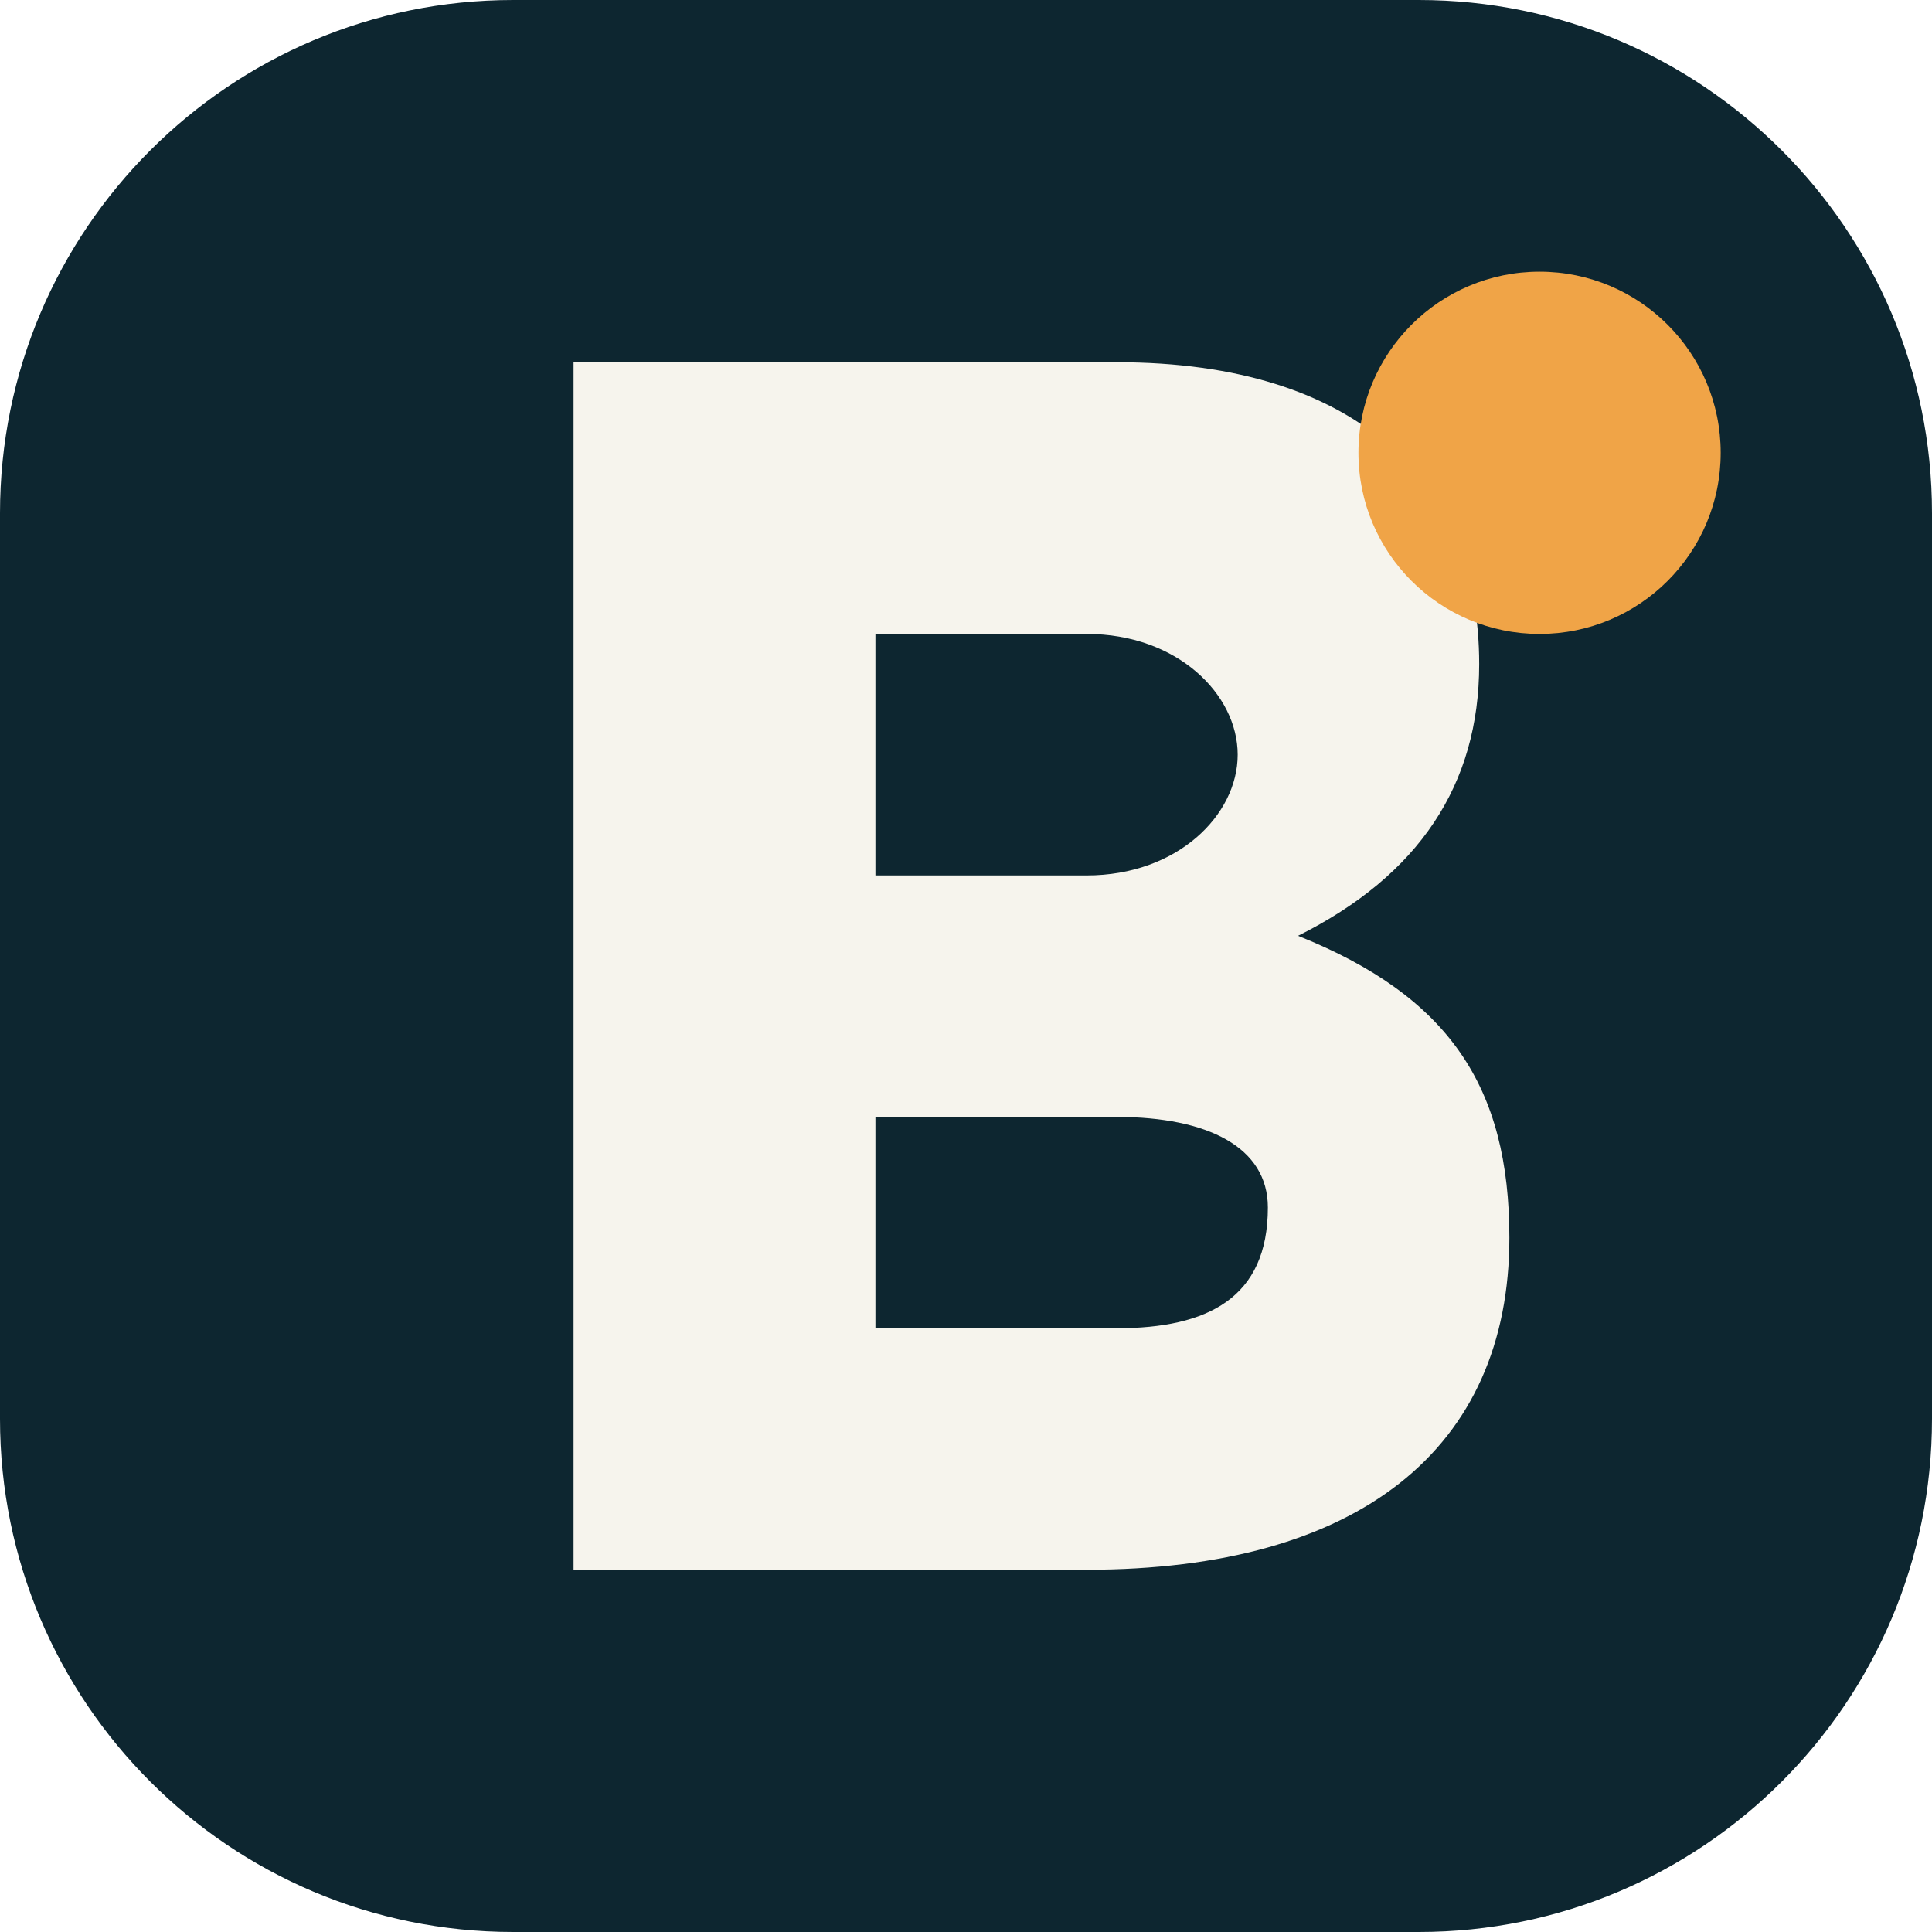
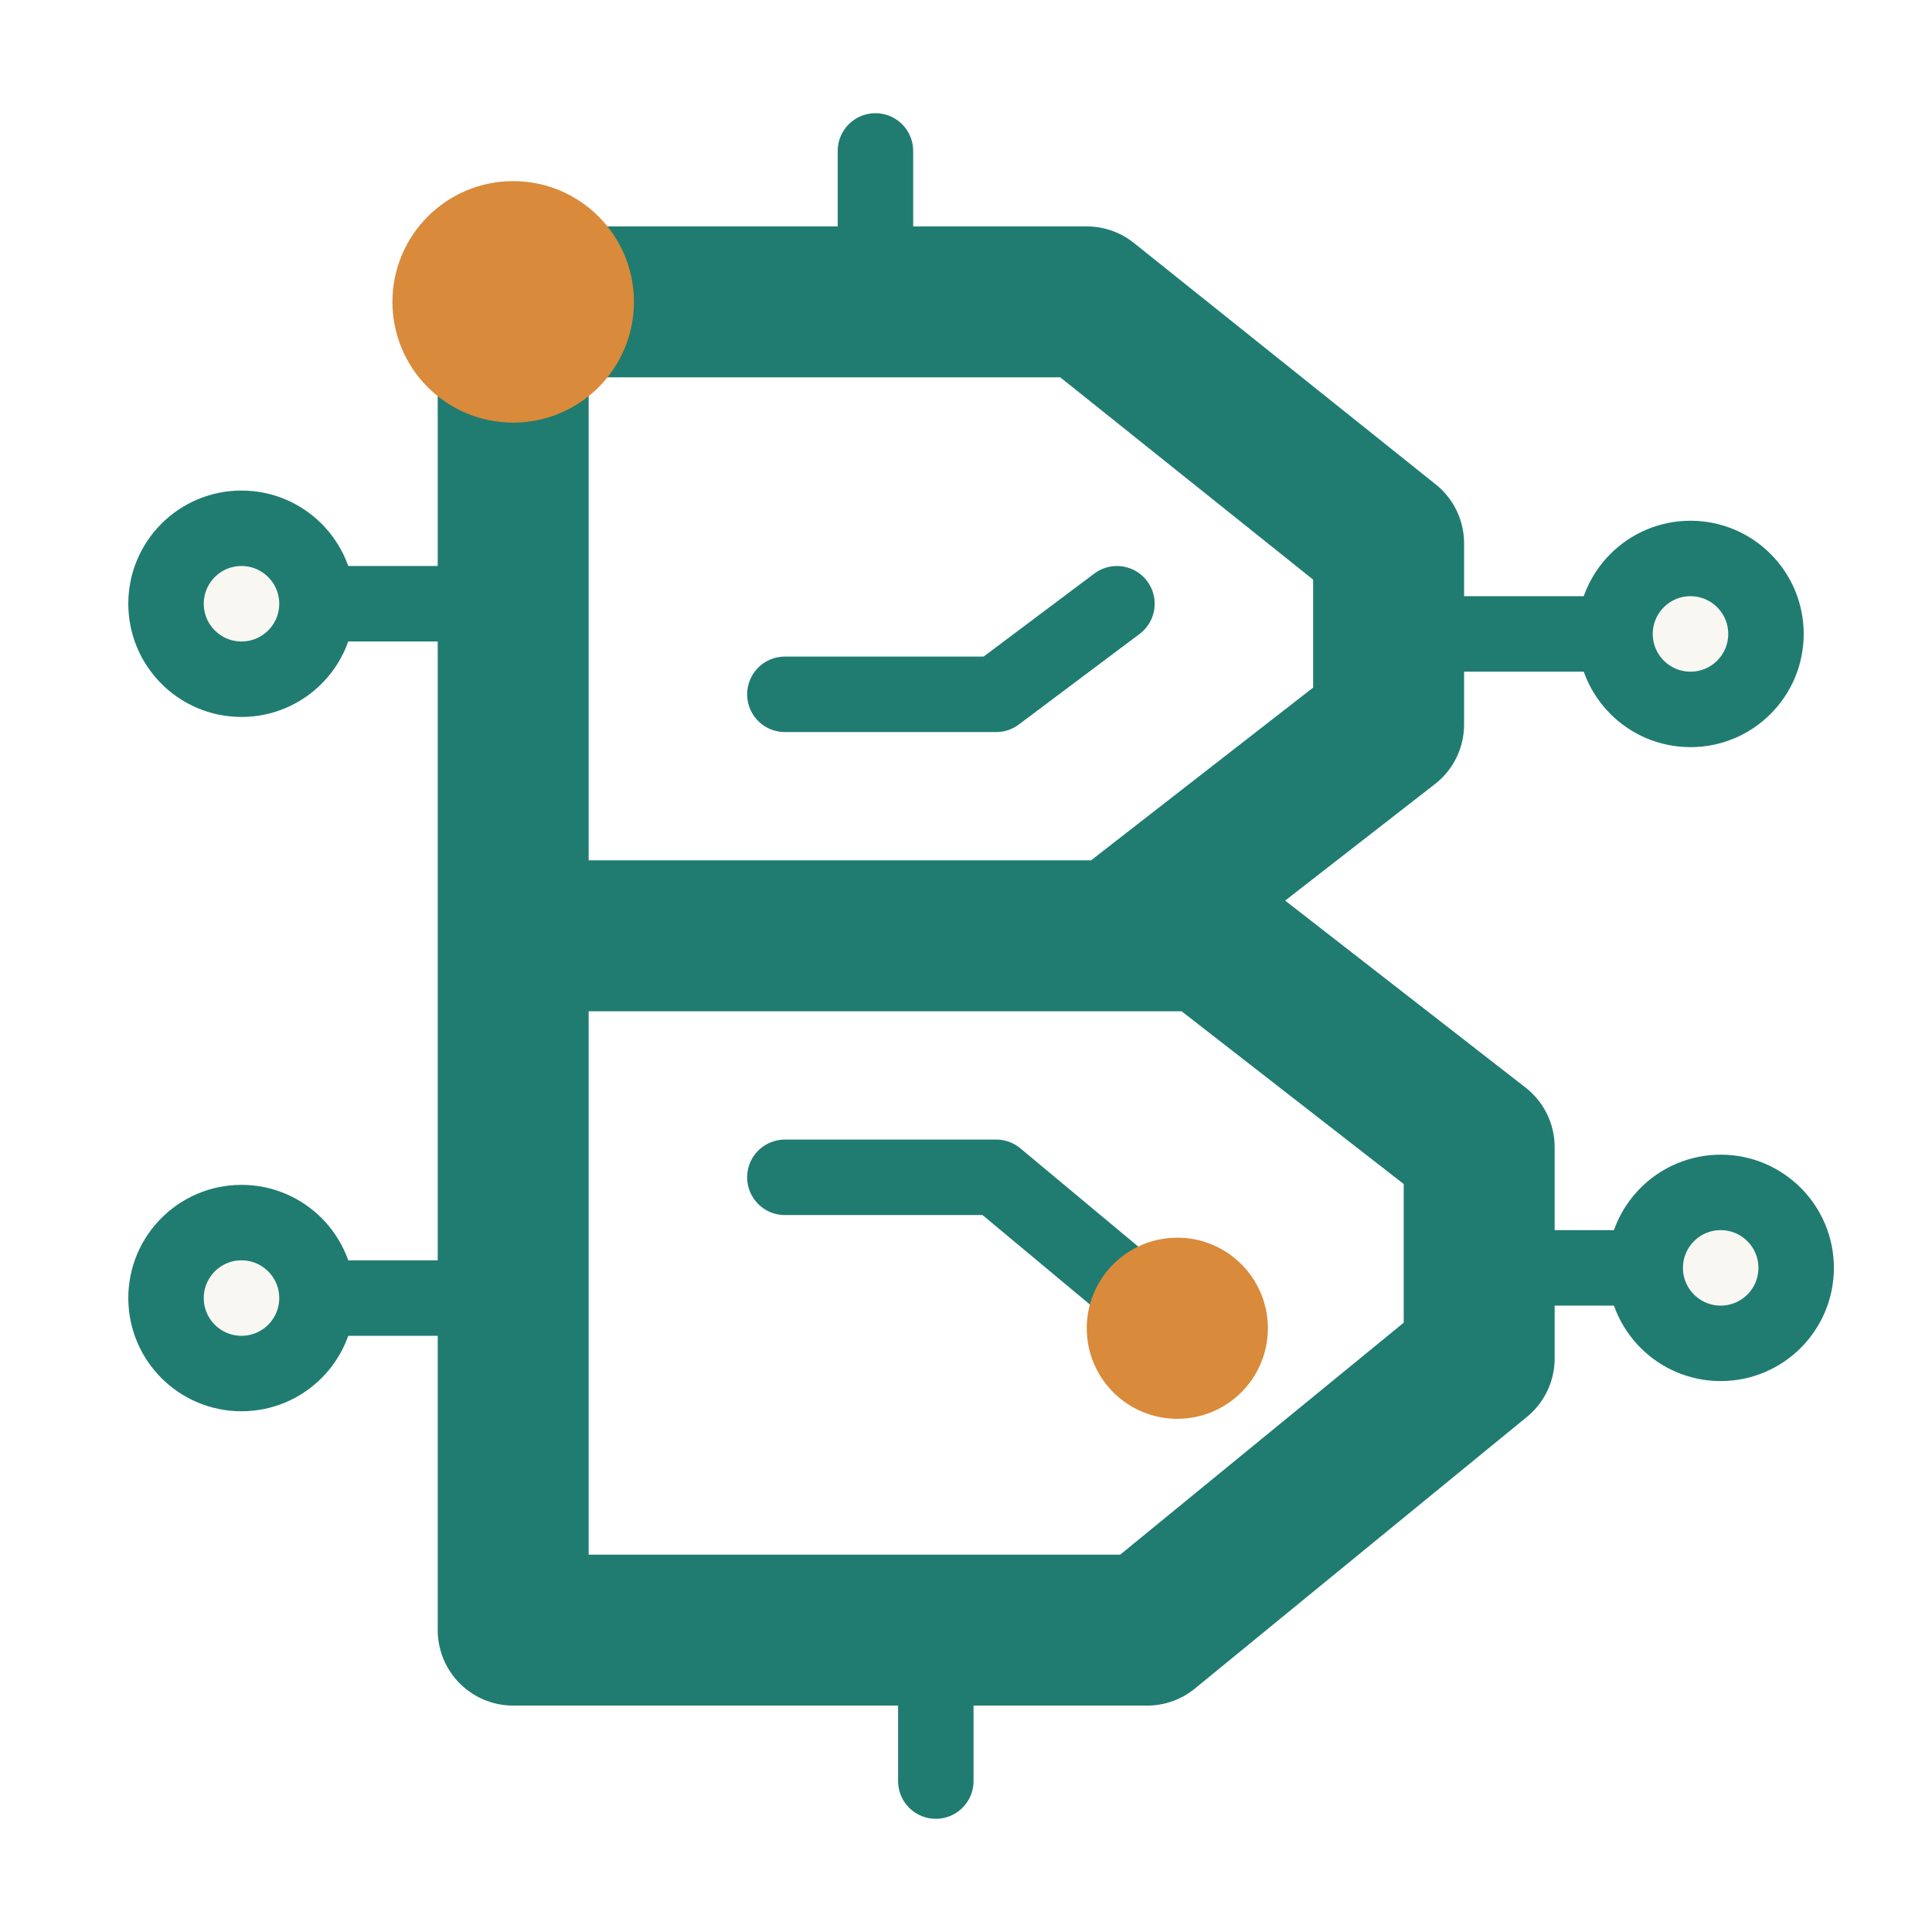
- <svg xmlns="http://www.w3.org/2000/svg" viewBox="0 0 64 64">
-   <rect width="64" height="64" rx="17" fill="#0d2630" />
-   <path d="M19 17h18c8 0 12 4 12 10 0 4-2 7-6 9 5 2 7 5 7 10 0 7-5 11-14 11H19V17Zm10 9v8h7c3 0 5-2 5-4s-2-4-5-4h-7Zm0 16v7h8c3 0 5-1 5-4 0-2-2-3-5-3h-8Z" fill="#f6f4ed" transform="translate(0 -5)" />
-   <circle cx="51" cy="15" r="6" fill="#f0a447" />
+ <svg xmlns="http://www.w3.org/2000/svg" viewBox="0 0 64 64" fill="none">
+   <g stroke="#207C70" stroke-width="5" stroke-linecap="round" stroke-linejoin="round">
+     <path d="M17 10V54H38L49 45V38L40 31H17M17 10H36L46 18V24L37 31" />
+   </g>
+   <g stroke="#207C70" stroke-width="2.5" stroke-linecap="round" stroke-linejoin="round">
+     <path d="M17 20H8M17 43H8M29 10V5M31 54V59M46 21H56M49 42H57" />
+     <path d="M26 23H33L37 20M26 39H33L39 44" />
+   </g>
+   <g fill="#F8F7F2" stroke="#207C70" stroke-width="2.5">
+     <circle cx="8" cy="20" r="2.5" />
+     <circle cx="8" cy="43" r="2.5" />
+     <circle cx="56" cy="21" r="2.5" />
+     <circle cx="57" cy="42" r="2.5" />
+   </g>
+   <circle cx="17" cy="10" r="4" fill="#D98A3A" />
+   <circle cx="39" cy="44" r="3" fill="#D98A3A" />
</svg>
